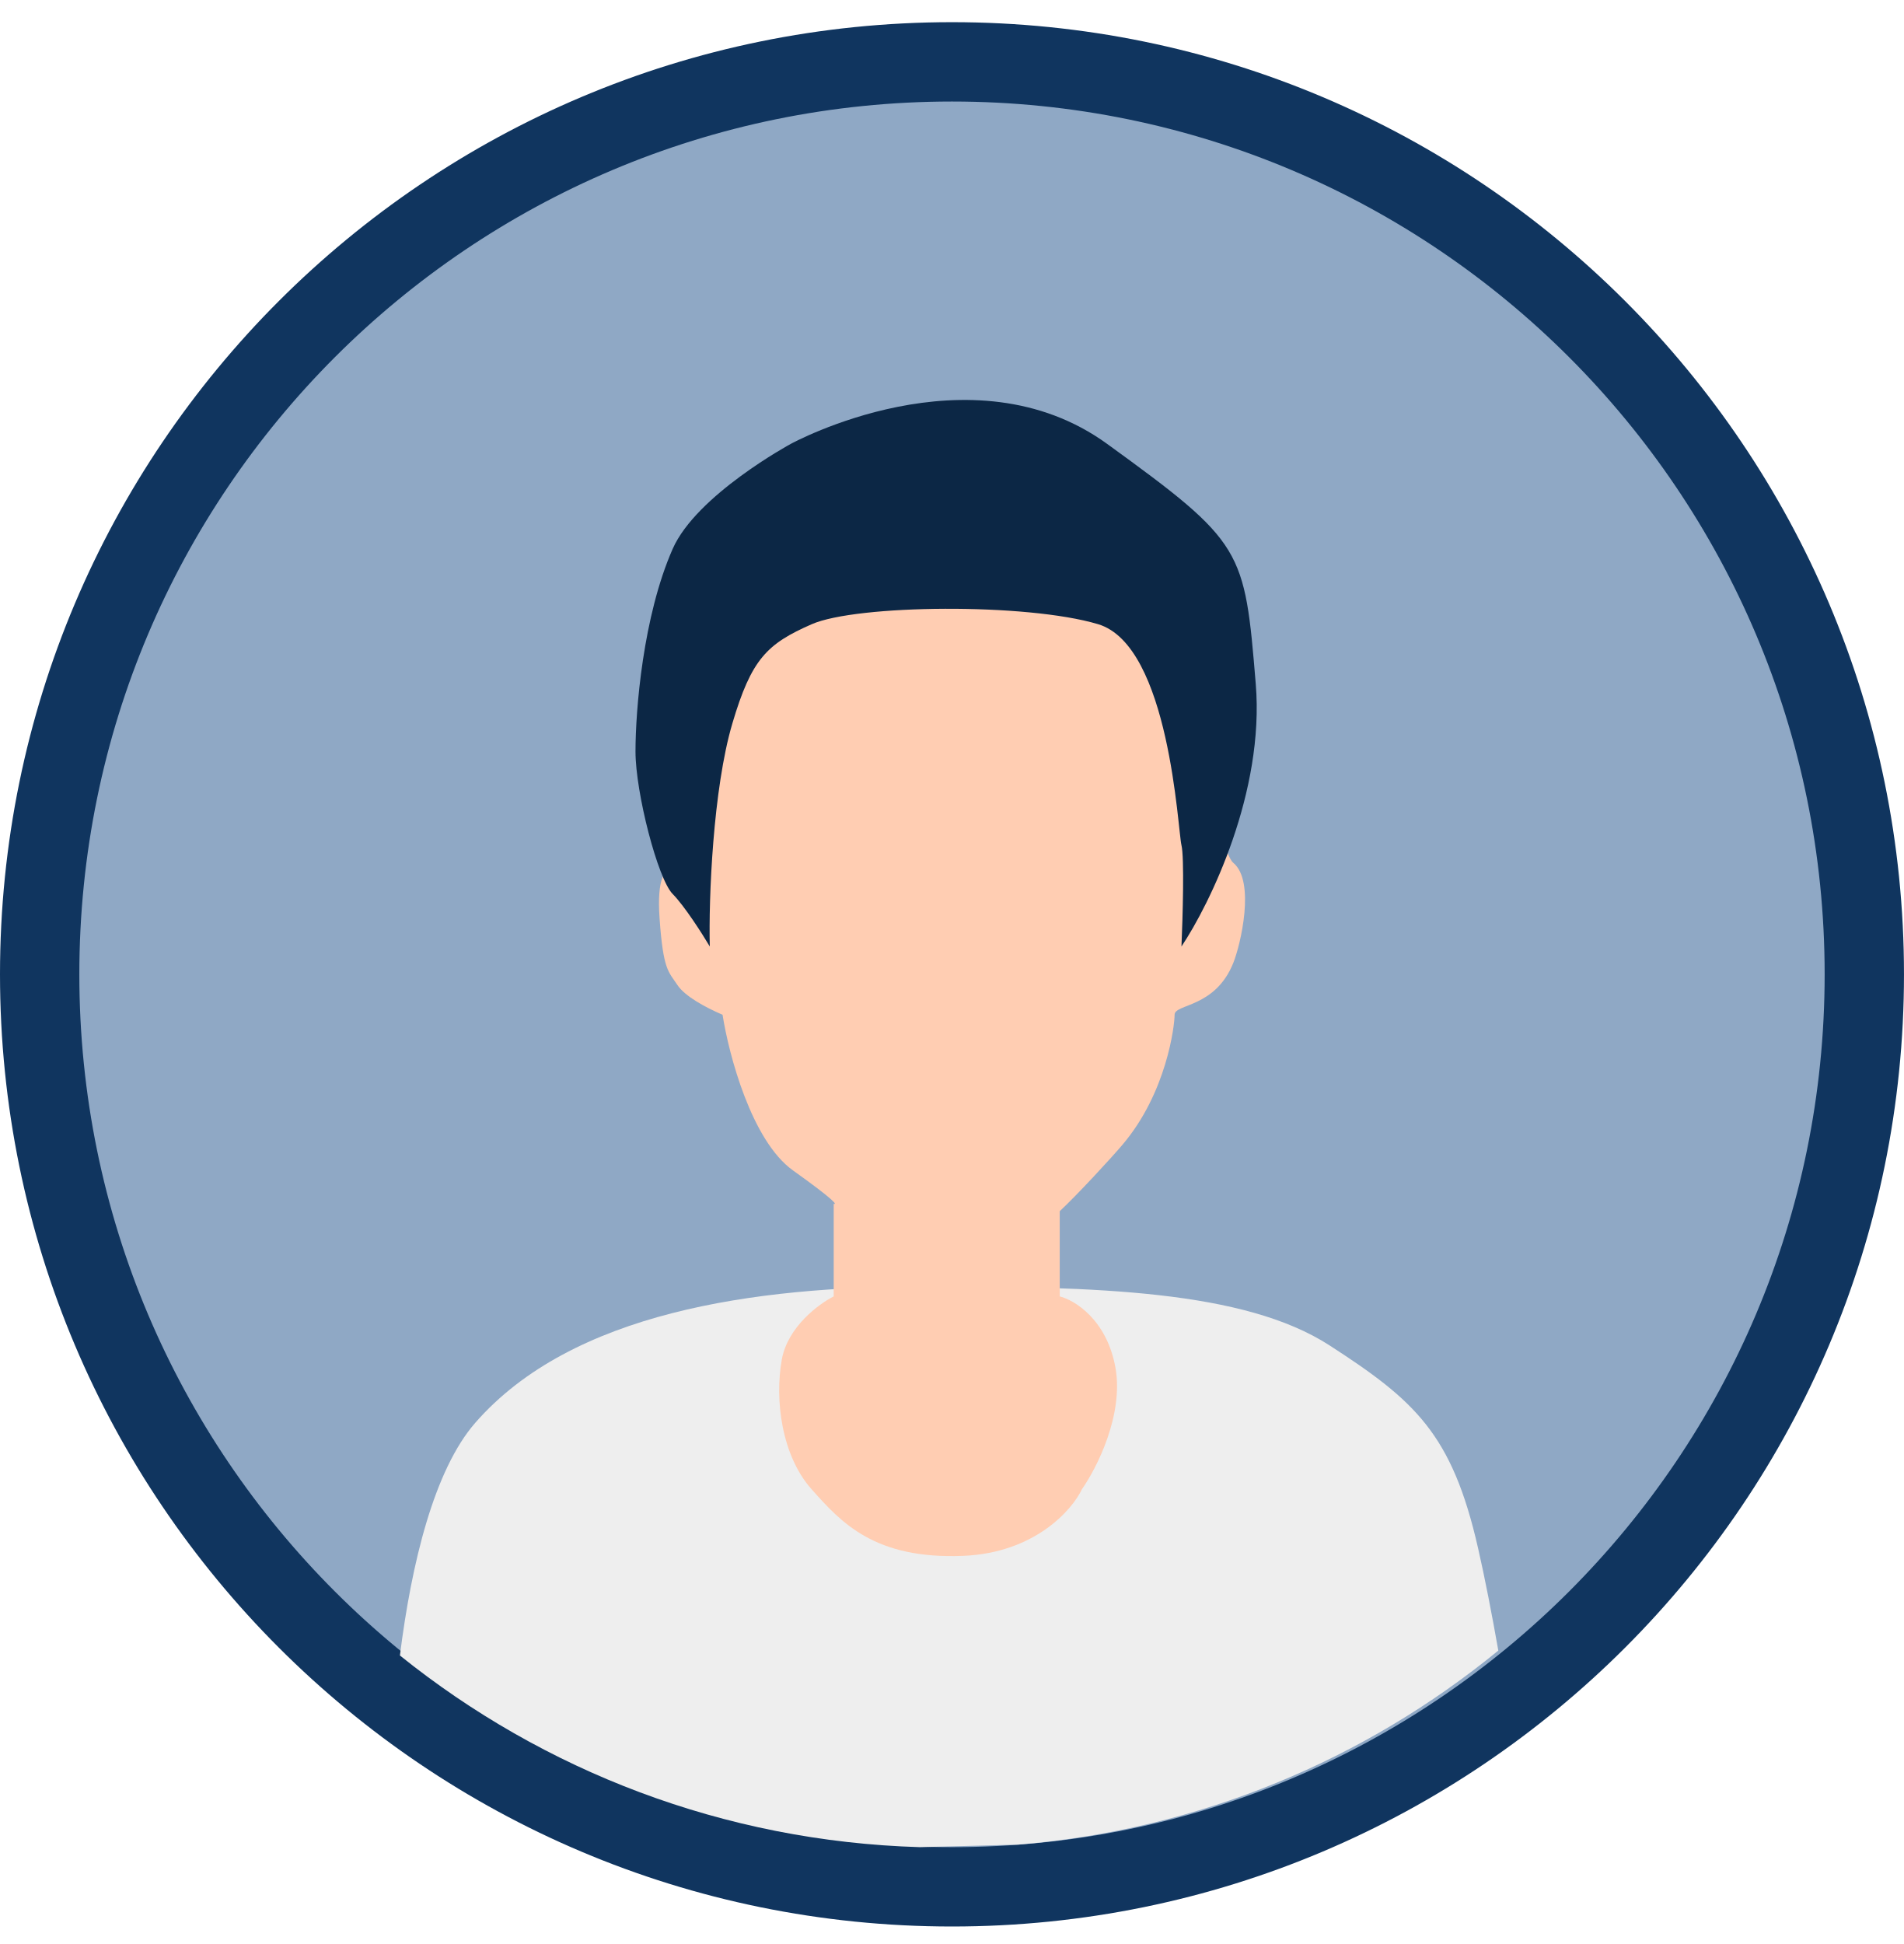
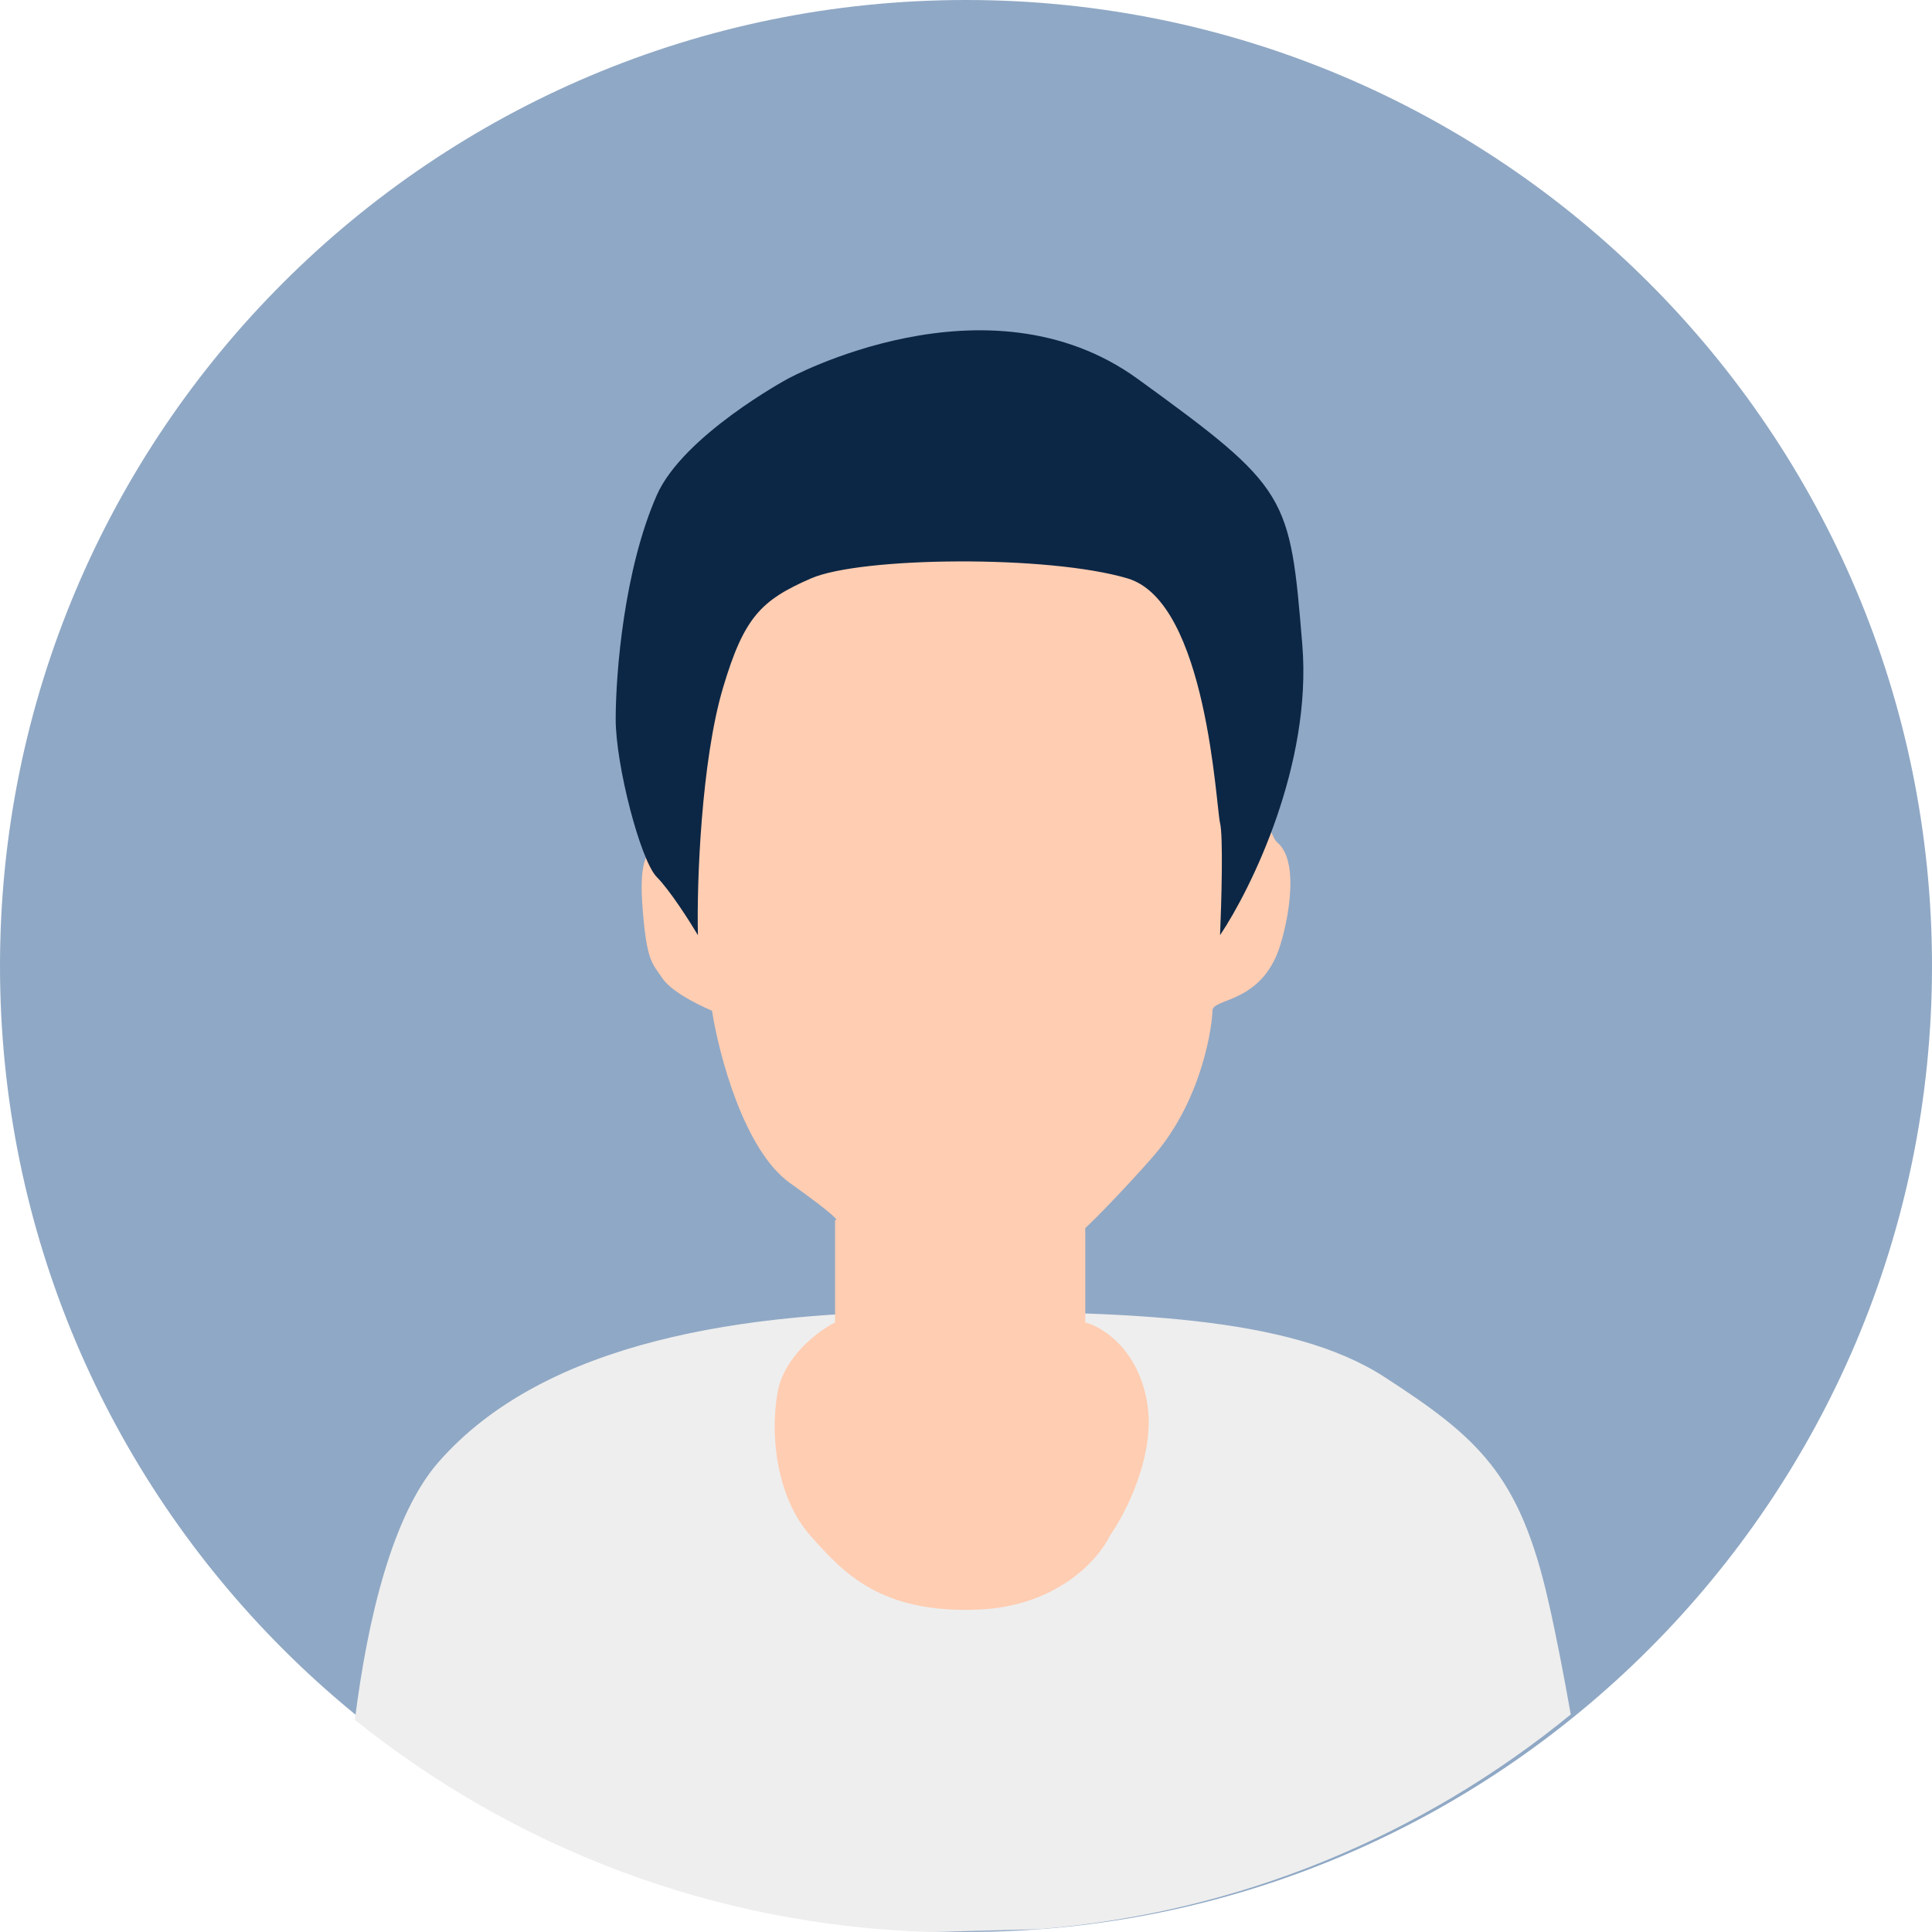
- <svg xmlns="http://www.w3.org/2000/svg" width="48" height="49" viewBox="0 0 48 49" fill="none">
-   <circle cx="24" cy="24.559" r="23" fill="#8FA8C5" stroke="#10355F" stroke-width="2" />
-   <path fill-rule="evenodd" clip-rule="evenodd" d="M10.082 41.728C10.373 39.409 10.943 37.051 11.984 35.86C14.418 33.076 19.005 32.426 23.312 32.426C27.619 32.426 31.363 32.519 33.517 33.911C35.67 35.303 36.606 36.139 37.261 39.016C37.438 39.791 37.612 40.694 37.773 41.604C34.42 44.348 30.242 46.121 25.667 46.495L23.191 46.559C18.236 46.413 13.692 44.629 10.082 41.728Z" fill="#EEEEEE" />
-   <path d="M16.628 23.149C16.553 22.103 16.784 21.904 16.908 21.935V19.413L19.831 14.816L28.579 15.11C30.042 16.48 30.643 21.374 31.092 21.748C31.652 22.215 31.279 23.803 31.092 24.27C30.636 25.411 29.612 25.298 29.612 25.578C29.612 25.858 29.41 27.54 28.304 28.847C28.023 29.18 27.152 30.124 26.716 30.529V32.677C27.09 32.771 27.893 33.256 28.117 34.452C28.341 35.648 27.65 37.005 27.277 37.535C27.028 38.064 26.081 39.141 24.288 39.216C22.046 39.309 21.205 38.375 20.458 37.535C19.71 36.694 19.524 35.293 19.71 34.265C19.86 33.443 20.645 32.864 21.018 32.677V30.342C21.112 30.373 21.037 30.248 19.991 29.501C18.945 28.754 18.372 26.574 18.216 25.578C17.78 25.391 17.267 25.111 17.08 24.831C16.849 24.483 16.721 24.457 16.628 23.149Z" fill="#FFCDB2" />
-   <path d="M16.958 13.836C17.557 12.475 19.933 11.19 19.933 11.19C19.933 11.19 24.474 8.695 27.913 11.19C31.352 13.684 31.377 13.836 31.658 17.24C31.883 19.962 30.503 22.785 29.785 23.857C29.817 23.132 29.86 21.607 29.785 21.304C29.692 20.926 29.489 16.273 27.683 15.733C25.877 15.193 21.598 15.238 20.466 15.733C19.335 16.228 18.944 16.61 18.463 18.235C17.974 19.886 17.863 22.659 17.894 23.857C17.707 23.542 17.257 22.836 16.958 22.533C16.583 22.155 16.021 19.981 16.021 18.941C16.021 17.901 16.209 15.538 16.958 13.836Z" fill="#0C2745" />
+ <svg xmlns="http://www.w3.org/2000/svg" width="44" height="44" viewBox="0 0 44 44" fill="none">
+   <circle cx="22" cy="22" r="22" fill="#8FA8C5" />
+   <path fill-rule="evenodd" clip-rule="evenodd" d="M8.082 39.169C8.373 36.85 8.943 34.492 9.984 33.301C12.418 30.517 17.006 29.867 21.312 29.867C25.619 29.867 29.363 29.96 31.517 31.352C33.67 32.744 34.606 33.58 35.261 36.457C35.438 37.232 35.612 38.135 35.773 39.045C32.42 41.789 28.242 43.562 23.667 43.936L21.191 44C16.236 43.854 11.692 42.069 8.082 39.169Z" fill="#EEEEEE" />
+   <path d="M14.628 20.59C14.553 19.544 14.783 19.345 14.908 19.376V16.854L17.831 12.257L26.579 12.551C28.042 13.921 28.643 18.815 29.092 19.189C29.652 19.656 29.279 21.244 29.092 21.711C28.635 22.852 27.612 22.739 27.612 23.019C27.612 23.299 27.41 24.98 26.304 26.288C26.023 26.621 25.152 27.565 24.716 27.97V30.118C25.09 30.212 25.893 30.697 26.117 31.893C26.341 33.089 25.65 34.446 25.276 34.975C25.027 35.505 24.081 36.582 22.287 36.657C20.045 36.75 19.205 35.816 18.457 34.975C17.71 34.135 17.523 32.734 17.71 31.706C17.86 30.884 18.644 30.305 19.018 30.118V27.783C19.111 27.814 19.037 27.689 17.99 26.942C16.944 26.195 16.371 24.015 16.216 23.019C15.78 22.832 15.267 22.552 15.08 22.272C14.848 21.924 14.721 21.898 14.628 20.59Z" fill="#FFCDB2" />
+   <path d="M14.958 11.277C15.558 9.916 17.933 8.631 17.933 8.631C17.933 8.631 22.474 6.136 25.913 8.631C29.353 11.125 29.378 11.277 29.659 14.681C29.884 17.403 28.504 20.226 27.786 21.298C27.817 20.573 27.861 19.048 27.786 18.745C27.692 18.367 27.49 13.714 25.683 13.174C23.877 12.634 19.599 12.679 18.467 13.174C17.336 13.669 16.944 14.051 16.463 15.675C15.974 17.327 15.864 20.1 15.895 21.298C15.707 20.983 15.258 20.277 14.958 19.974C14.584 19.596 14.022 17.422 14.022 16.382C14.022 15.342 14.209 12.979 14.958 11.277Z" fill="#0C2745" />
</svg>
